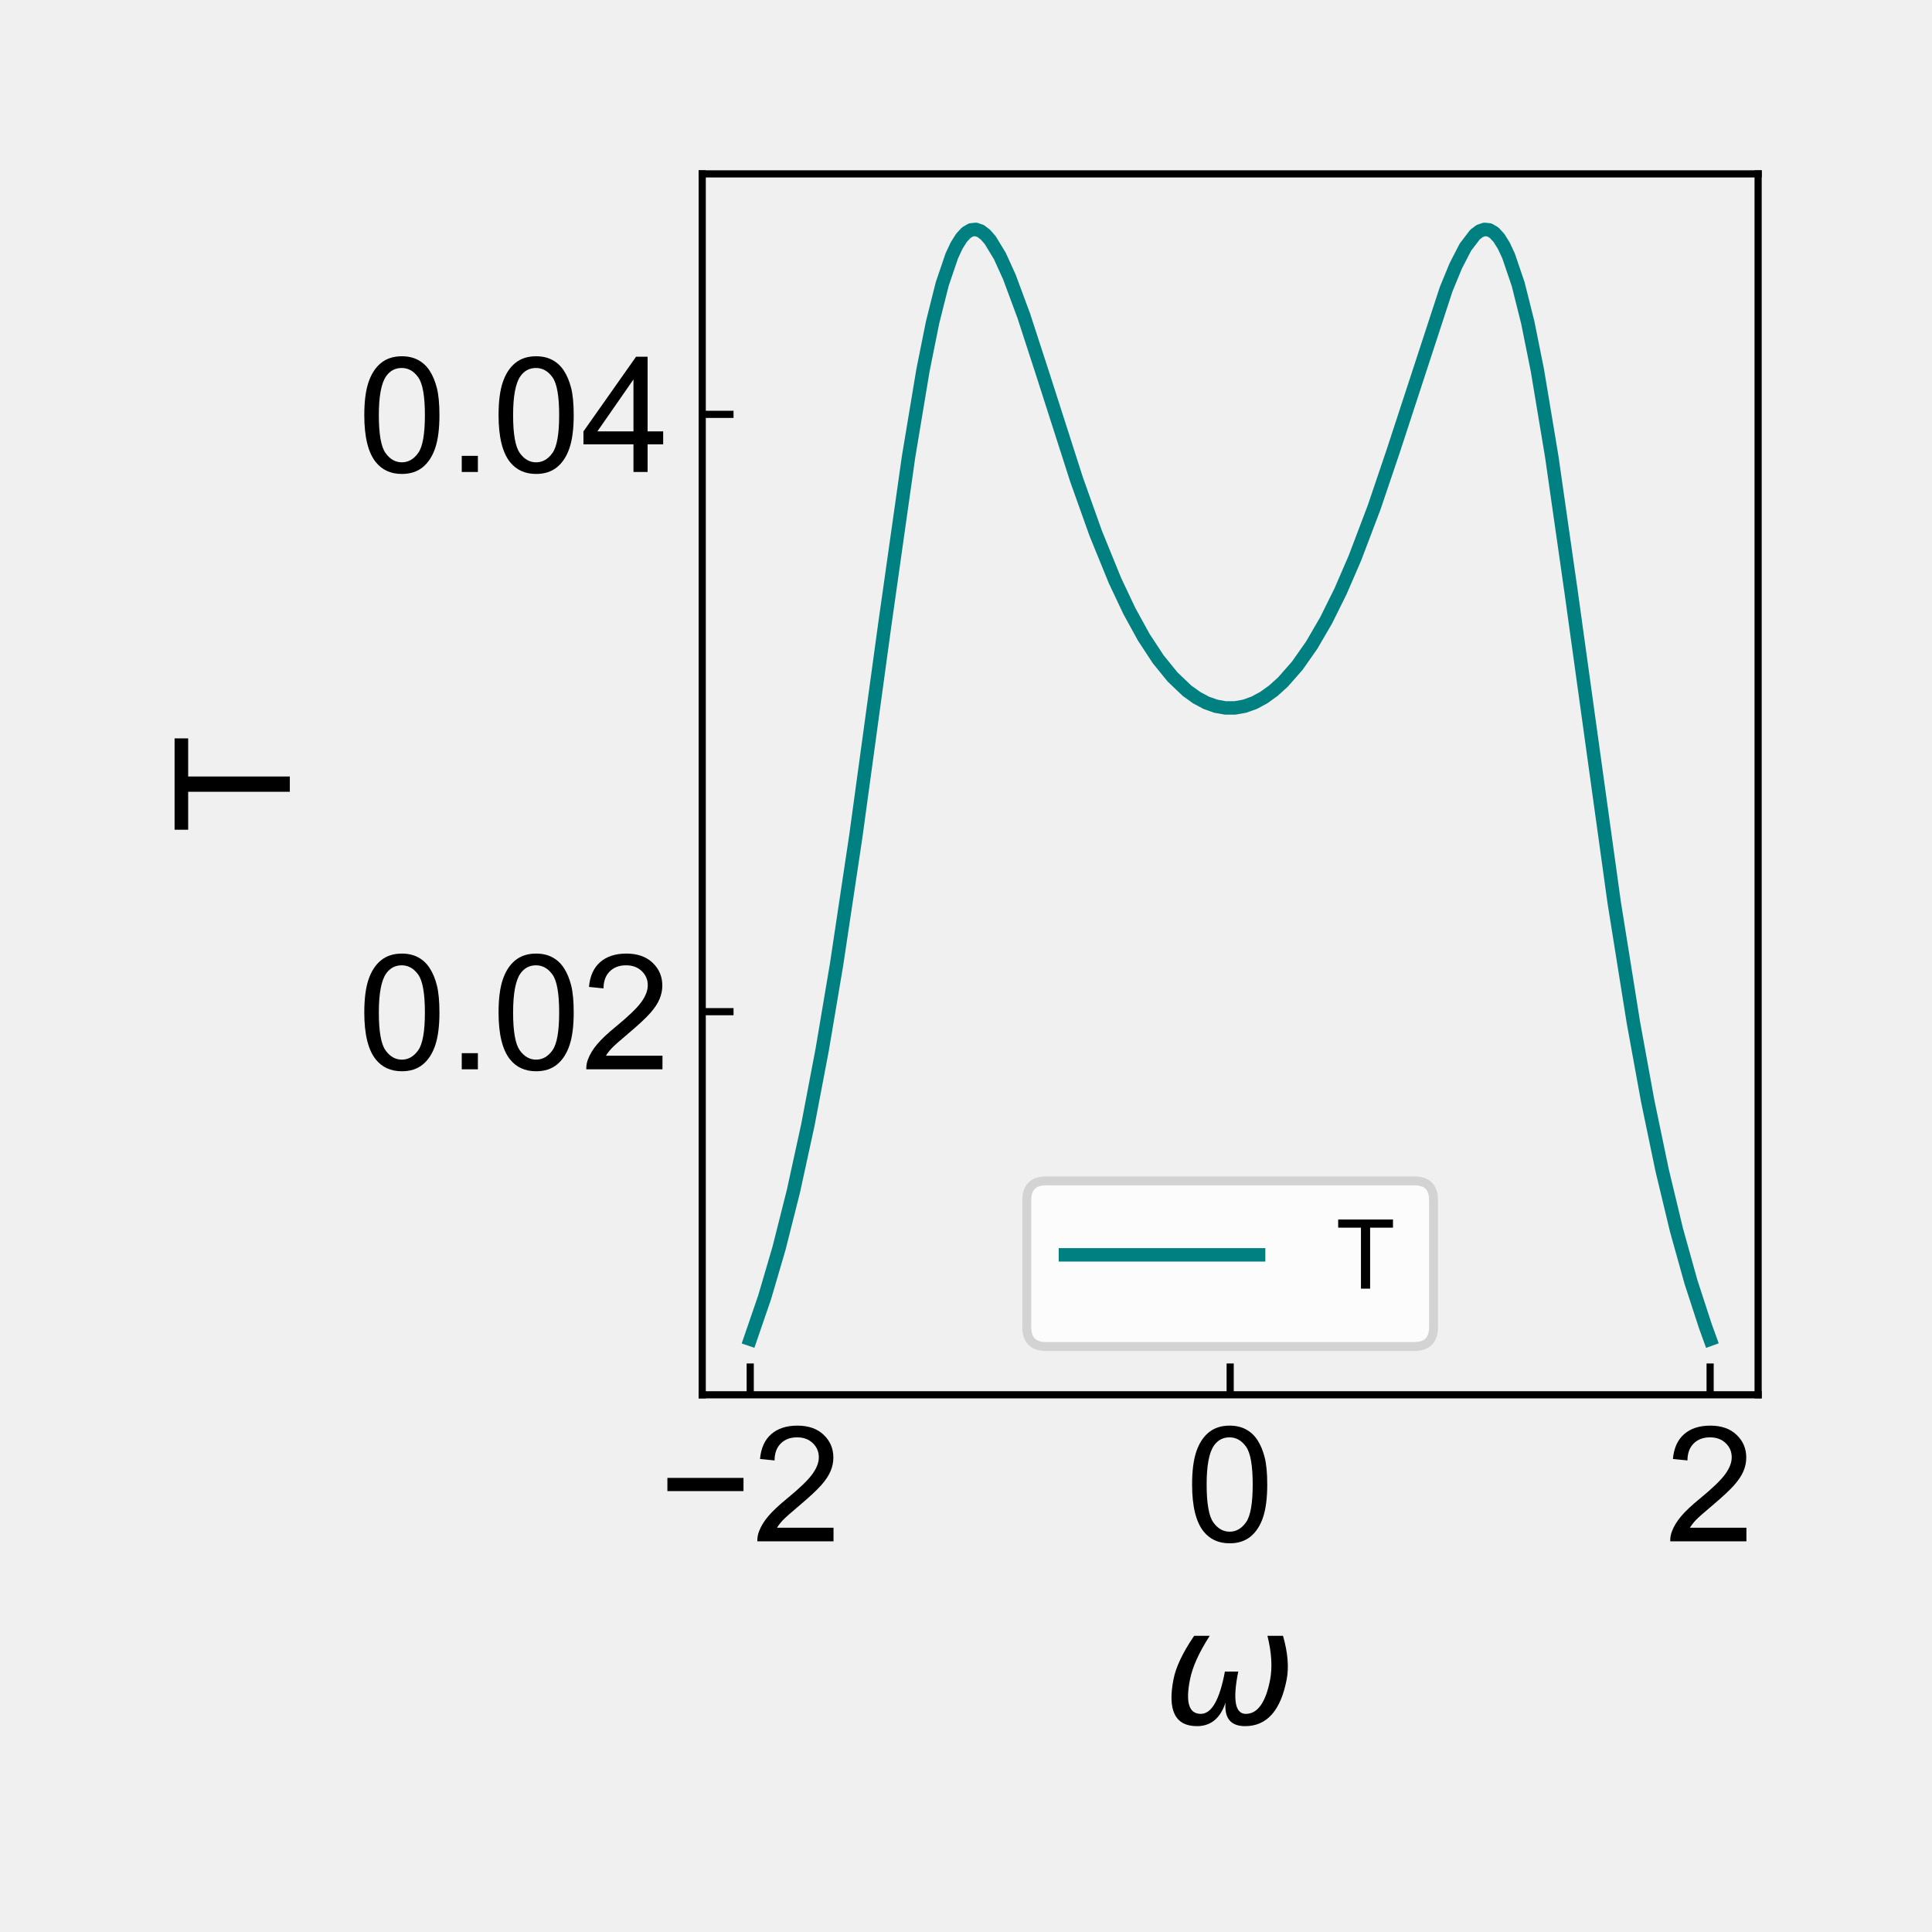
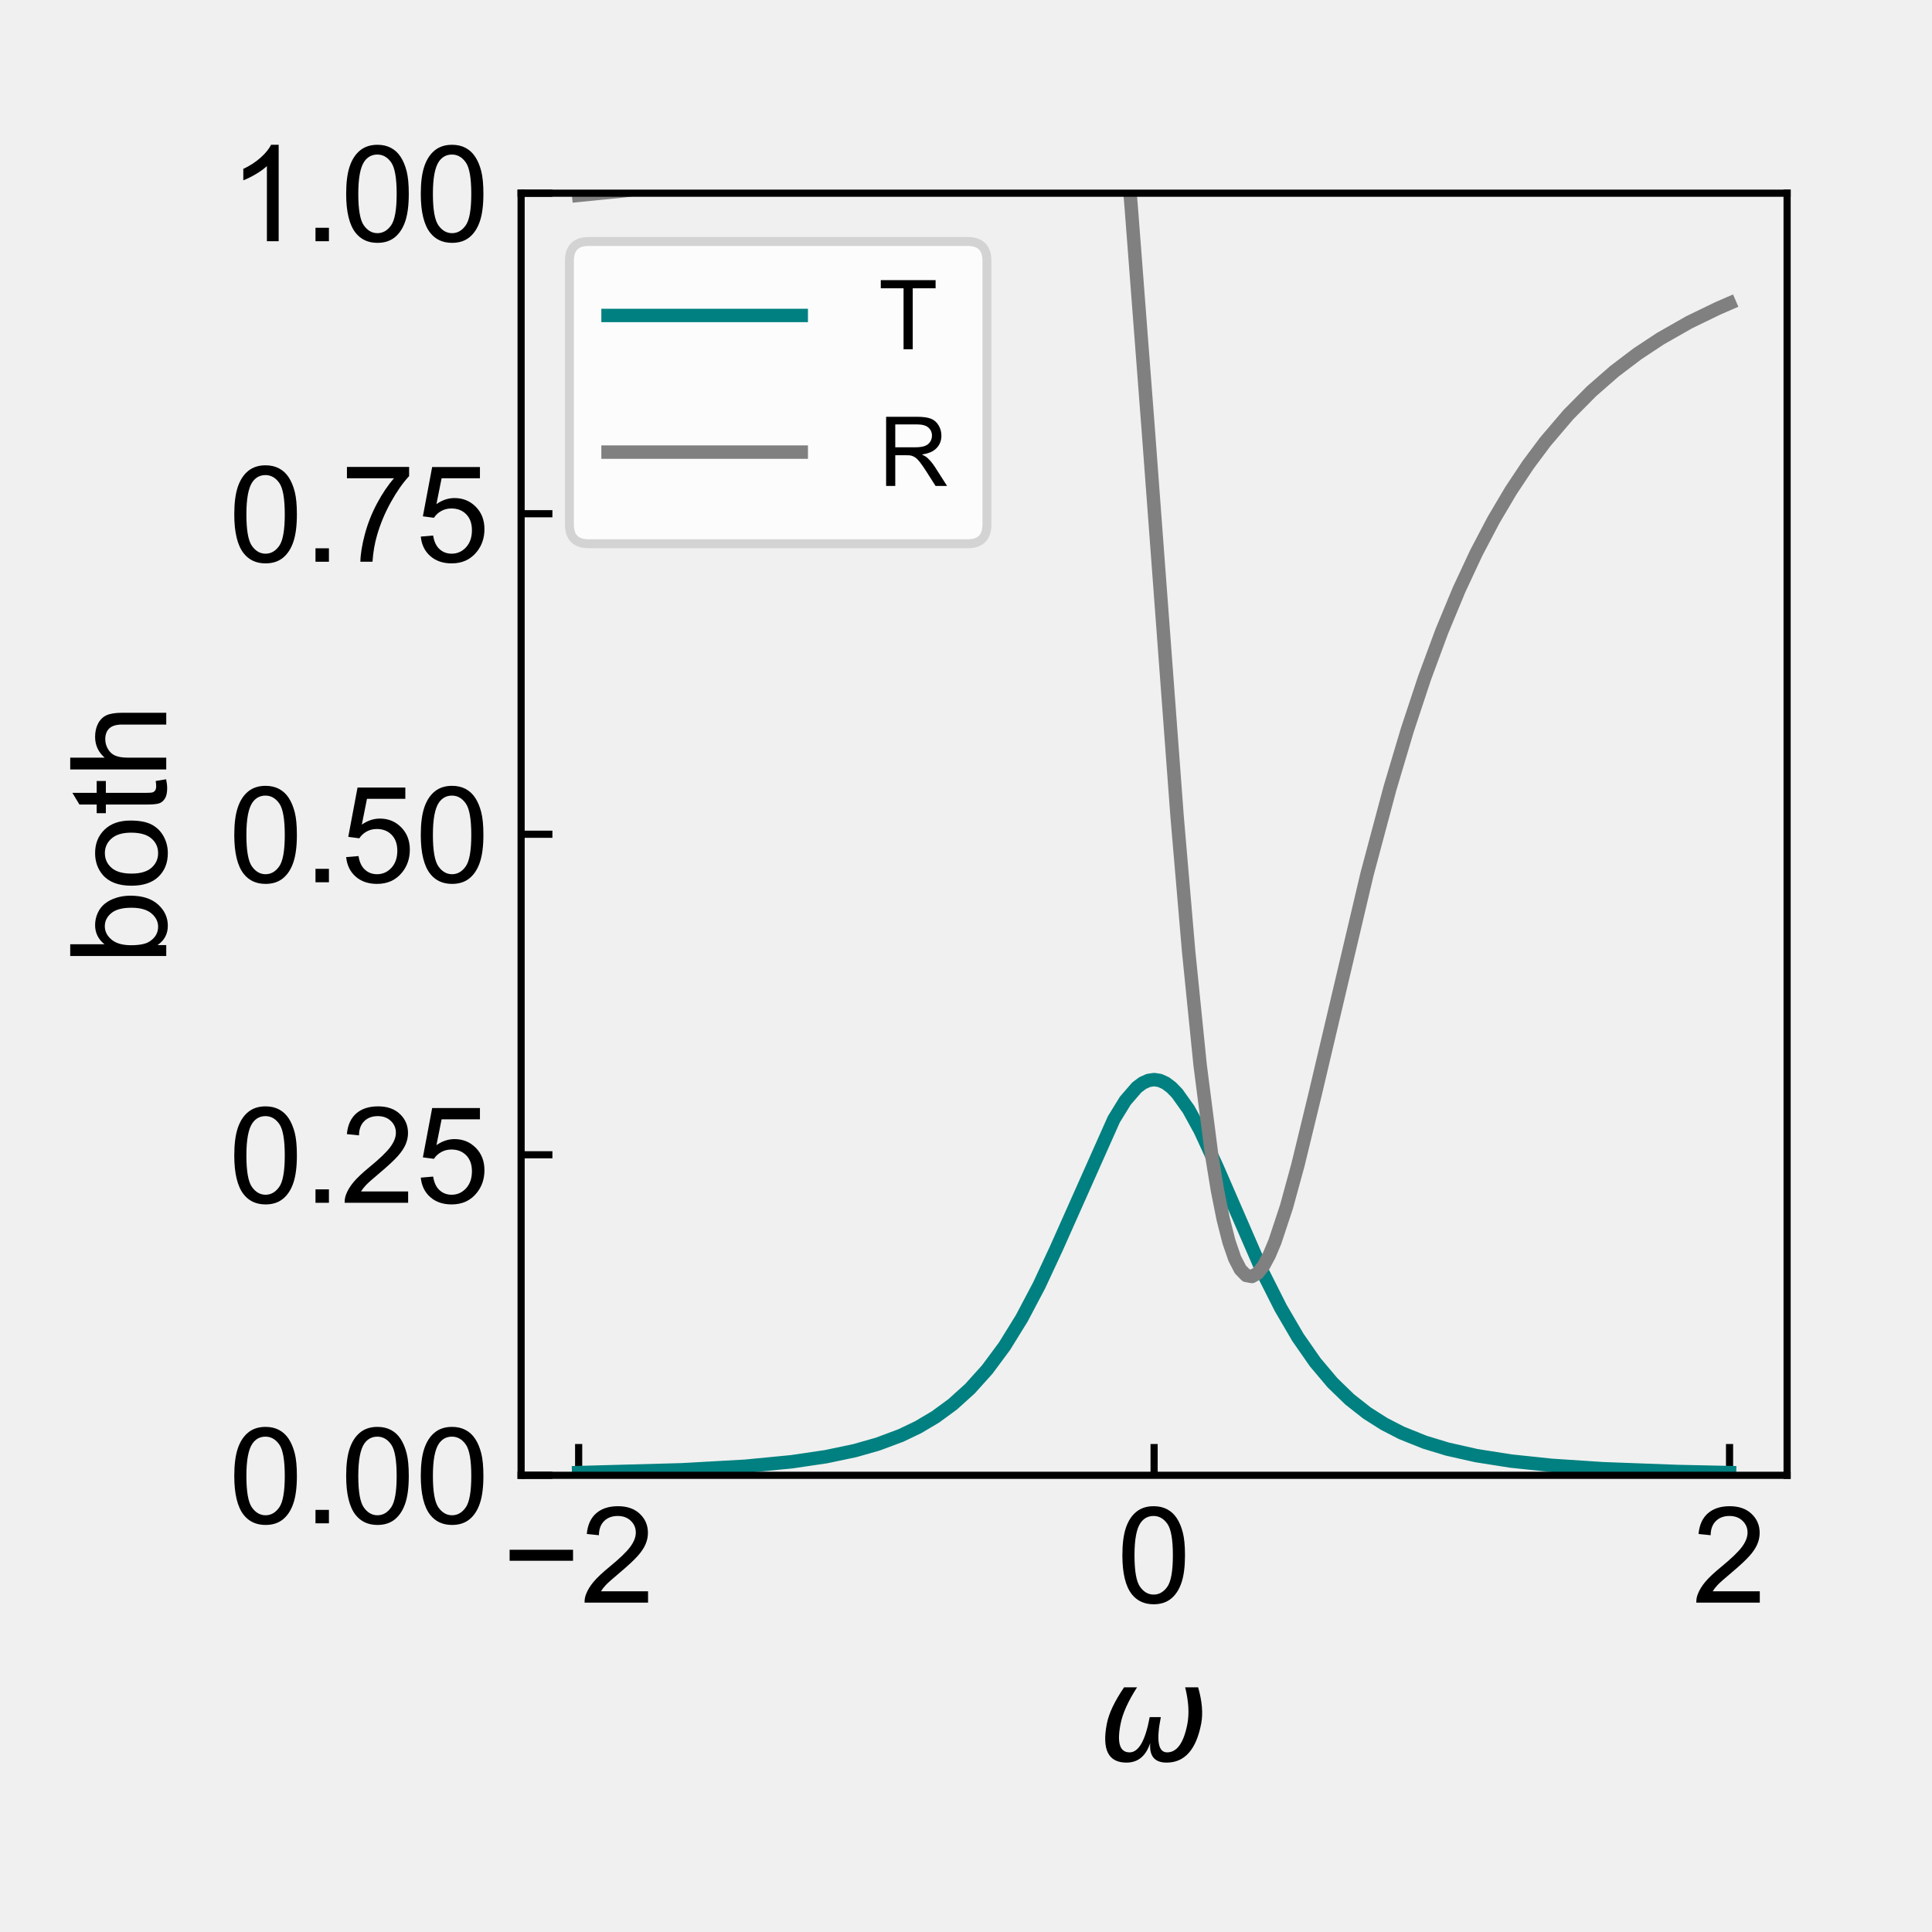
<svg xmlns="http://www.w3.org/2000/svg" xmlns:xlink="http://www.w3.org/1999/xlink" width="216pt" height="216pt" viewBox="0 0 216 216" version="1.1">
  <defs>
    <style type="text/css">*{stroke-linejoin: round; stroke-linecap: butt}</style>
  </defs>
  <g id="figure_1">
    <g id="patch_1">
      <path d="M 0 216  L 216 216  L 216 0  L 0 0  L 0 216  z " style="fill: none" />
    </g>
    <g id="axes_1">
      <g id="patch_2">
-         <path d="M 78.51 155.94  L 196.56 155.94  L 196.56 19.44  L 78.51 19.44  L 78.51 155.94  z " style="fill: none" />
+         <path d="M 58.26 164.94  L 199.8 164.94  L 199.8 21.6  L 58.26 21.6  L 58.26 164.94  z " style="fill: none" />
      </g>
      <g id="matplotlib.axis_1">
        <g id="xtick_1">
          <g id="line2d_1">
            <defs>
-               <path id="ma719324710" d="M 0 0  L 0 -3.5  " style="stroke: #000000; stroke-width: 0.8" />
-             </defs>
-             <g>
-               <use xlink:href="#ma719324710" x="83.876" y="155.94" style="stroke: #000000; stroke-width: 0.8" />
+               <path id="mba23f19460" d="M 0 0  L 0 -3.5  " style="stroke: #000000; stroke-width: 0.8" />
+             </defs>
+             <g>
+               <use xlink:href="#mba23f19460" x="64.694" y="164.94" style="stroke: #000000; stroke-width: 0.8" />
            </g>
          </g>
          <g id="text_1">
-             <g transform="translate(73.6145 172.3241) scale(0.18 -0.18)">
+             <g transform="translate(56.14246 179.1767) scale(0.15 -0.15)">
              <defs>
                <path id="ArialMT-2212" d="M 3381 1997  L 356 1997  L 356 2522  L 3381 2522  L 3381 1997  z " transform="scale(0.015625)" />
                <path id="ArialMT-32" d="M 3222 541  L 3222 0  L 194 0  Q 188 203 259 391  Q 375 700 629 1000  Q 884 1300 1366 1694  Q 2113 2306 2375 2664  Q 2638 3022 2638 3341  Q 2638 3675 2398 3904  Q 2159 4134 1775 4134  Q 1369 4134 1125 3890  Q 881 3647 878 3216  L 300 3275  Q 359 3922 746 4261  Q 1134 4600 1788 4600  Q 2447 4600 2831 4234  Q 3216 3869 3216 3328  Q 3216 3053 3103 2787  Q 2991 2522 2730 2228  Q 2469 1934 1863 1422  Q 1356 997 1212 845  Q 1069 694 975 541  L 3222 541  z " transform="scale(0.015625)" />
              </defs>
              <use xlink:href="#ArialMT-2212" />
              <use xlink:href="#ArialMT-32" x="58.398" />
            </g>
          </g>
        </g>
        <g id="xtick_2">
          <g id="line2d_2">
            <g>
-               <use xlink:href="#ma719324710" x="137.535" y="155.94" style="stroke: #000000; stroke-width: 0.8" />
+               <use xlink:href="#mba23f19460" x="129.03" y="164.94" style="stroke: #000000; stroke-width: 0.8" />
            </g>
          </g>
          <g id="text_2">
-             <g transform="translate(132.5302 172.3241) scale(0.18 -0.18)">
+             <g transform="translate(124.8593 179.1767) scale(0.15 -0.15)">
              <defs>
                <path id="ArialMT-30" d="M 266 2259  Q 266 3072 433 3567  Q 600 4063 929 4331  Q 1259 4600 1759 4600  Q 2128 4600 2406 4451  Q 2684 4303 2865 4023  Q 3047 3744 3150 3342  Q 3253 2941 3253 2259  Q 3253 1453 3087 958  Q 2922 463 2592 192  Q 2263 -78 1759 -78  Q 1097 -78 719 397  Q 266 969 266 2259  z M 844 2259  Q 844 1131 1108 757  Q 1372 384 1759 384  Q 2147 384 2411 759  Q 2675 1134 2675 2259  Q 2675 3391 2411 3762  Q 2147 4134 1753 4134  Q 1366 4134 1134 3806  Q 844 3388 844 2259  z " transform="scale(0.015625)" />
              </defs>
              <use xlink:href="#ArialMT-30" />
            </g>
          </g>
        </g>
        <g id="xtick_3">
          <g id="line2d_3">
            <g>
-               <use xlink:href="#ma719324710" x="191.194" y="155.94" style="stroke: #000000; stroke-width: 0.8" />
+               <use xlink:href="#mba23f19460" x="193.366" y="164.94" style="stroke: #000000; stroke-width: 0.8" />
            </g>
          </g>
          <g id="text_3">
-             <g transform="translate(186.1892 172.3241) scale(0.18 -0.18)">
+             <g transform="translate(189.1957 179.1767) scale(0.15 -0.15)">
              <use xlink:href="#ArialMT-32" />
            </g>
          </g>
        </g>
        <g id="text_4">
-           <g transform="translate(129.975 192.7856) scale(0.18 -0.18)">
+           <g transform="translate(122.73 196.8947) scale(0.15 -0.15)">
            <defs>
              <path id="DejaVuSans-Oblique-3c9" d="M 1369 -91  Q 72 -91 434 1766  Q 575 2500 1256 3500  L 1875 3500  Q 1231 2500 1088 1750  Q 819 397 1519 397  Q 2166 397 2478 2078  L 3009 2078  Q 2669 388 3316 397  Q 4013 403 4275 1750  Q 4419 2500 4169 3500  L 4788 3500  Q 5075 2500 4934 1766  Q 4578 -94 3278 -91  Q 2428 -88 2503 844  Q 2194 -91 1369 -91  z " transform="scale(0.015625)" />
            </defs>
            <use xlink:href="#DejaVuSans-Oblique-3c9" transform="translate(0 0.3125)" />
          </g>
        </g>
      </g>
      <g id="matplotlib.axis_2">
        <g id="ytick_1">
          <g id="line2d_4">
            <defs>
-               <path id="md8b948a101" d="M 0 0  L 3.5 0  " style="stroke: #000000; stroke-width: 0.8" />
-             </defs>
-             <g>
-               <use xlink:href="#md8b948a101" x="78.51" y="113.107" style="stroke: #000000; stroke-width: 0.8" />
+               <path id="m941f89bc6f" d="M 0 0  L 3.5 0  " style="stroke: #000000; stroke-width: 0.8" />
+             </defs>
+             <g>
+               <use xlink:href="#m941f89bc6f" x="58.26" y="164.94" style="stroke: #000000; stroke-width: 0.8" />
            </g>
          </g>
          <g id="text_5">
-             <g transform="translate(39.98031 119.5493) scale(0.18 -0.18)">
+             <g transform="translate(25.56859 170.3084) scale(0.15 -0.15)">
              <defs>
                <path id="ArialMT-2e" d="M 581 0  L 581 641  L 1222 641  L 1222 0  L 581 0  z " transform="scale(0.015625)" />
              </defs>
              <use xlink:href="#ArialMT-30" />
              <use xlink:href="#ArialMT-2e" x="55.615" />
              <use xlink:href="#ArialMT-30" x="83.398" />
-               <use xlink:href="#ArialMT-32" x="139.014" />
+               <use xlink:href="#ArialMT-30" x="139.014" />
            </g>
          </g>
        </g>
        <g id="ytick_2">
          <g id="line2d_5">
            <g>
-               <use xlink:href="#md8b948a101" x="78.51" y="46.326" style="stroke: #000000; stroke-width: 0.8" />
+               <use xlink:href="#m941f89bc6f" x="58.26" y="129.105" style="stroke: #000000; stroke-width: 0.8" />
            </g>
          </g>
          <g id="text_6">
-             <g transform="translate(39.98031 52.76777) scale(0.18 -0.18)">
-               <defs>
-                 <path id="ArialMT-34" d="M 2069 0  L 2069 1097  L 81 1097  L 81 1613  L 2172 4581  L 2631 4581  L 2631 1613  L 3250 1613  L 3250 1097  L 2631 1097  L 2631 0  L 2069 0  z M 2069 1613  L 2069 3678  L 634 1613  L 2069 1613  z " transform="scale(0.015625)" />
-               </defs>
-               <use xlink:href="#ArialMT-30" />
+             <g transform="translate(25.56859 134.4734) scale(0.15 -0.15)">
+               <defs>
+                 <path id="ArialMT-35" d="M 266 1200  L 856 1250  Q 922 819 1161 601  Q 1400 384 1738 384  Q 2144 384 2425 690  Q 2706 997 2706 1503  Q 2706 1984 2436 2262  Q 2166 2541 1728 2541  Q 1456 2541 1237 2417  Q 1019 2294 894 2097  L 366 2166  L 809 4519  L 3088 4519  L 3088 3981  L 1259 3981  L 1013 2750  Q 1425 3038 1878 3038  Q 2478 3038 2890 2622  Q 3303 2206 3303 1553  Q 3303 931 2941 478  Q 2500 -78 1738 -78  Q 1113 -78 717 272  Q 322 622 266 1200  z " transform="scale(0.015625)" />
+               </defs>
+               <use xlink:href="#ArialMT-30" />
+               <use xlink:href="#ArialMT-2e" x="55.615" />
+               <use xlink:href="#ArialMT-32" x="83.398" />
+               <use xlink:href="#ArialMT-35" x="139.014" />
+             </g>
+           </g>
+         </g>
+         <g id="ytick_3">
+           <g id="line2d_6">
+             <g>
+               <use xlink:href="#m941f89bc6f" x="58.26" y="93.27" style="stroke: #000000; stroke-width: 0.8" />
+             </g>
+           </g>
+           <g id="text_7">
+             <g transform="translate(25.56859 98.63836) scale(0.15 -0.15)">
+               <use xlink:href="#ArialMT-30" />
+               <use xlink:href="#ArialMT-2e" x="55.615" />
+               <use xlink:href="#ArialMT-35" x="83.398" />
+               <use xlink:href="#ArialMT-30" x="139.014" />
+             </g>
+           </g>
+         </g>
+         <g id="ytick_4">
+           <g id="line2d_7">
+             <g>
+               <use xlink:href="#m941f89bc6f" x="58.26" y="57.435" style="stroke: #000000; stroke-width: 0.8" />
+             </g>
+           </g>
+           <g id="text_8">
+             <g transform="translate(25.56859 62.80336) scale(0.15 -0.15)">
+               <defs>
+                 <path id="ArialMT-37" d="M 303 3981  L 303 4522  L 3269 4522  L 3269 4084  Q 2831 3619 2401 2847  Q 1972 2075 1738 1259  Q 1569 684 1522 0  L 944 0  Q 953 541 1156 1306  Q 1359 2072 1739 2783  Q 2119 3494 2547 3981  L 303 3981  z " transform="scale(0.015625)" />
+               </defs>
+               <use xlink:href="#ArialMT-30" />
+               <use xlink:href="#ArialMT-2e" x="55.615" />
+               <use xlink:href="#ArialMT-37" x="83.398" />
+               <use xlink:href="#ArialMT-35" x="139.014" />
+             </g>
+           </g>
+         </g>
+         <g id="ytick_5">
+           <g id="line2d_8">
+             <g>
+               <use xlink:href="#m941f89bc6f" x="58.26" y="21.6" style="stroke: #000000; stroke-width: 0.8" />
+             </g>
+           </g>
+           <g id="text_9">
+             <g transform="translate(25.56859 26.96836) scale(0.15 -0.15)">
+               <defs>
+                 <path id="ArialMT-31" d="M 2384 0  L 1822 0  L 1822 3584  Q 1619 3391 1289 3197  Q 959 3003 697 2906  L 697 3450  Q 1169 3672 1522 3987  Q 1875 4303 2022 4600  L 2384 4600  L 2384 0  z " transform="scale(0.015625)" />
+               </defs>
+               <use xlink:href="#ArialMT-31" />
              <use xlink:href="#ArialMT-2e" x="55.615" />
              <use xlink:href="#ArialMT-30" x="83.398" />
-               <use xlink:href="#ArialMT-34" x="139.014" />
-             </g>
-           </g>
-         </g>
-         <g id="text_7">
-           <g transform="translate(32.40281 93.18703) rotate(-90) scale(0.18 -0.18)">
-             <defs>
-               <path id="ArialMT-54" d="M 1659 0  L 1659 4041  L 150 4041  L 150 4581  L 3781 4581  L 3781 4041  L 2266 4041  L 2266 0  L 1659 0  z " transform="scale(0.015625)" />
-             </defs>
-             <use xlink:href="#ArialMT-54" />
-           </g>
-         </g>
-       </g>
-       <g id="line2d_6">
-         <path d="M 83.876 149.735  L 85.486 145.044  L 87.095 139.561  L 88.705 133.18  L 90.315 125.799  L 91.925 117.344  L 93.535 107.797  L 95.681 93.5  L 98.9 69.972  L 101.583 51.039  L 103.193 41.375  L 104.266 36.041  L 105.34 31.758  L 106.413 28.604  L 106.949 27.46  L 107.486 26.6  L 108.022 26.018  L 108.559 25.703  L 109.096 25.645  L 109.632 25.826  L 110.169 26.232  L 110.705 26.844  L 111.779 28.61  L 112.852 30.973  L 114.462 35.314  L 116.608 41.913  L 120.364 53.624  L 122.51 59.646  L 124.657 64.913  L 126.267 68.318  L 127.876 71.247  L 129.486 73.701  L 131.096 75.688  L 132.706 77.22  L 133.779 77.993  L 134.852 78.571  L 135.925 78.954  L 136.998 79.146  L 138.072 79.146  L 139.145 78.954  L 140.218 78.571  L 141.291 77.993  L 142.364 77.22  L 143.438 76.249  L 145.047 74.415  L 146.657 72.117  L 148.267 69.348  L 149.877 66.101  L 151.486 62.38  L 153.633 56.721  L 155.779 50.381  L 161.682 32.331  L 162.755 29.727  L 163.828 27.643  L 164.901 26.232  L 165.438 25.826  L 165.974 25.645  L 166.511 25.703  L 167.048 26.018  L 167.584 26.6  L 168.121 27.46  L 168.657 28.604  L 169.73 31.758  L 170.804 36.041  L 171.877 41.375  L 173.487 51.039  L 175.633 66.026  L 180.462 100.853  L 182.609 114.282  L 184.218 123.102  L 185.828 130.835  L 187.438 137.539  L 189.048 143.309  L 190.657 148.253  L 191.194 149.735  L 191.194 149.735  " clip-path="url(#pdafeef5cb0)" style="fill: none; stroke: #008080; stroke-width: 1.5; stroke-linecap: square" />
+               <use xlink:href="#ArialMT-30" x="139.014" />
+             </g>
+           </g>
+         </g>
+         <g id="text_10">
+           <g transform="translate(18.58734 107.8657) rotate(-90) scale(0.15 -0.15)">
+             <defs>
+               <path id="ArialMT-62" d="M 941 0  L 419 0  L 419 4581  L 981 4581  L 981 2947  Q 1338 3394 1891 3394  Q 2197 3394 2470 3270  Q 2744 3147 2920 2923  Q 3097 2700 3197 2384  Q 3297 2069 3297 1709  Q 3297 856 2875 390  Q 2453 -75 1863 -75  Q 1275 -75 941 416  L 941 0  z M 934 1684  Q 934 1088 1097 822  Q 1363 388 1816 388  Q 2184 388 2453 708  Q 2722 1028 2722 1663  Q 2722 2313 2464 2622  Q 2206 2931 1841 2931  Q 1472 2931 1203 2611  Q 934 2291 934 1684  z " transform="scale(0.015625)" />
+               <path id="ArialMT-6f" d="M 213 1659  Q 213 2581 725 3025  Q 1153 3394 1769 3394  Q 2453 3394 2887 2945  Q 3322 2497 3322 1706  Q 3322 1066 3130 698  Q 2938 331 2570 128  Q 2203 -75 1769 -75  Q 1072 -75 642 372  Q 213 819 213 1659  z M 791 1659  Q 791 1022 1069 705  Q 1347 388 1769 388  Q 2188 388 2466 706  Q 2744 1025 2744 1678  Q 2744 2294 2464 2611  Q 2184 2928 1769 2928  Q 1347 2928 1069 2612  Q 791 2297 791 1659  z " transform="scale(0.015625)" />
+               <path id="ArialMT-74" d="M 1650 503  L 1731 6  Q 1494 -44 1306 -44  Q 1000 -44 831 53  Q 663 150 594 308  Q 525 466 525 972  L 525 2881  L 113 2881  L 113 3319  L 525 3319  L 525 4141  L 1084 4478  L 1084 3319  L 1650 3319  L 1650 2881  L 1084 2881  L 1084 941  Q 1084 700 1114 631  Q 1144 563 1211 522  Q 1278 481 1403 481  Q 1497 481 1650 503  z " transform="scale(0.015625)" />
+               <path id="ArialMT-68" d="M 422 0  L 422 4581  L 984 4581  L 984 2938  Q 1378 3394 1978 3394  Q 2347 3394 2619 3248  Q 2891 3103 3008 2847  Q 3125 2591 3125 2103  L 3125 0  L 2563 0  L 2563 2103  Q 2563 2525 2380 2717  Q 2197 2909 1863 2909  Q 1613 2909 1392 2779  Q 1172 2650 1078 2428  Q 984 2206 984 1816  L 984 0  L 422 0  z " transform="scale(0.015625)" />
+             </defs>
+             <use xlink:href="#ArialMT-62" />
+             <use xlink:href="#ArialMT-6f" x="55.615" />
+             <use xlink:href="#ArialMT-74" x="111.23" />
+             <use xlink:href="#ArialMT-68" x="139.014" />
+           </g>
+         </g>
+       </g>
+       <g id="line2d_9">
+         <path d="M 64.694 164.638  L 76.274 164.323  L 83.351 163.925  L 88.498 163.428  L 92.358 162.858  L 95.575 162.181  L 98.149 161.449  L 100.722 160.485  L 102.652 159.561  L 104.582 158.418  L 106.512 157.004  L 108.442 155.26  L 110.372 153.117  L 112.303 150.512  L 114.233 147.391  L 116.163 143.736  L 118.093 139.592  L 124.526 125.15  L 125.813 123.058  L 127.1 121.571  L 127.743 121.09  L 128.387 120.797  L 129.03 120.699  L 129.673 120.797  L 130.317 121.09  L 130.96 121.571  L 131.603 122.231  L 132.89 124.037  L 134.177 126.379  L 136.107 130.564  L 141.254 142.404  L 143.184 146.232  L 145.114 149.531  L 147.044 152.304  L 148.974 154.593  L 150.904 156.463  L 152.834 157.98  L 154.765 159.206  L 156.695 160.198  L 159.268 161.233  L 161.842 162.016  L 165.058 162.74  L 168.919 163.348  L 173.422 163.822  L 179.212 164.205  L 187.576 164.515  L 193.366 164.638  L 193.366 164.638  " clip-path="url(#p224686f12c)" style="fill: none; stroke: #008080; stroke-width: 1.5; stroke-linecap: square" />
+       </g>
+       <g id="line2d_10">
+         <path d="M 64.694 21.841  L 69.841 21.325  L 74.344 20.65  L 78.204 19.831  L 81.421 18.913  L 83.995 17.978  L 86.568 16.816  L 89.141 15.371  L 91.072 14.061  L 93.002 12.519  L 94.932 10.706  L 96.862 8.58  L 98.792 6.096  L 100.722 3.208  L 102.652 -0.122  L 103.118 -1  M 124.242 -1  L 125.17 8.184  L 126.457 22.967  L 128.387 48.174  L 131.603 91.301  L 132.89 106.351  L 134.177 119.083  L 135.464 129.105  L 136.107 133.047  L 136.75 136.279  L 137.394 138.817  L 138.037 140.69  L 138.68 141.935  L 139.324 142.593  L 139.967 142.713  L 140.611 142.344  L 141.254 141.537  L 141.897 140.343  L 142.541 138.813  L 143.827 134.929  L 145.114 130.232  L 147.044 122.287  L 152.834 97.734  L 155.408 88.1  L 157.338 81.624  L 159.268 75.794  L 161.198 70.579  L 163.128 65.93  L 165.058 61.797  L 166.988 58.124  L 168.919 54.859  L 170.849 51.956  L 172.779 49.371  L 175.352 46.353  L 177.926 43.753  L 180.499 41.505  L 183.073 39.553  L 185.646 37.853  L 188.863 36.022  L 192.08 34.464  L 193.366 33.906  L 193.366 33.906  " clip-path="url(#p224686f12c)" style="fill: none; stroke: #808080; stroke-width: 1.5; stroke-linecap: square" />
      </g>
      <g id="patch_3">
-         <path d="M 78.51 155.94  L 78.51 19.44  " style="fill: none; stroke: #000000; stroke-width: 0.8; stroke-linejoin: miter; stroke-linecap: square" />
+         <path d="M 58.26 164.94  L 58.26 21.6  " style="fill: none; stroke: #000000; stroke-width: 0.8; stroke-linejoin: miter; stroke-linecap: square" />
      </g>
      <g id="patch_4">
-         <path d="M 196.56 155.94  L 196.56 19.44  " style="fill: none; stroke: #000000; stroke-width: 0.8; stroke-linejoin: miter; stroke-linecap: square" />
+         <path d="M 199.8 164.94  L 199.8 21.6  " style="fill: none; stroke: #000000; stroke-width: 0.8; stroke-linejoin: miter; stroke-linecap: square" />
      </g>
      <g id="patch_5">
-         <path d="M 78.51 155.94  L 196.56 155.94  " style="fill: none; stroke: #000000; stroke-width: 0.8; stroke-linejoin: miter; stroke-linecap: square" />
+         <path d="M 58.26 164.94  L 199.8 164.94  " style="fill: none; stroke: #000000; stroke-width: 0.8; stroke-linejoin: miter; stroke-linecap: square" />
      </g>
      <g id="patch_6">
-         <path d="M 78.51 19.44  L 196.56 19.44  " style="fill: none; stroke: #000000; stroke-width: 0.8; stroke-linejoin: miter; stroke-linecap: square" />
+         <path d="M 58.26 21.6  L 199.8 21.6  " style="fill: none; stroke: #000000; stroke-width: 0.8; stroke-linejoin: miter; stroke-linecap: square" />
      </g>
      <g id="legend_1">
        <g id="patch_7">
-           <path d="M 116.957 150.54  L 158.113 150.54  Q 160.273 150.54 160.273 148.38  L 160.273 134.183  Q 160.273 132.023 158.113 132.023  L 116.957 132.023  Q 114.797 132.023 114.797 134.183  L 114.797 148.38  Q 114.797 150.54 116.957 150.54  z " style="fill: #ffffff; opacity: 0.8; stroke: #cccccc; stroke-linejoin: miter" />
-         </g>
-         <g id="line2d_7">
-           <path d="M 119.117 140.293  L 129.917 140.293  L 140.717 140.293  " style="fill: none; stroke: #008080; stroke-width: 1.5; stroke-linecap: square" />
-         </g>
-         <g id="text_8">
-           <g transform="translate(149.3568 144.0735) scale(0.108 -0.108)">
+           <path d="M 65.82 60.794  L 108.18 60.794  Q 110.34 60.794 110.34 58.634  L 110.34 29.16  Q 110.34 27 108.18 27  L 65.82 27  Q 63.66 27 63.66 29.16  L 63.66 58.634  Q 63.66 60.794 65.82 60.794  z " style="fill: #ffffff; opacity: 0.8; stroke: #cccccc; stroke-linejoin: miter" />
+         </g>
+         <g id="line2d_11">
+           <path d="M 67.98 35.27  L 78.78 35.27  L 89.58 35.27  " style="fill: none; stroke: #008080; stroke-width: 1.5; stroke-linecap: square" />
+         </g>
+         <g id="text_11">
+           <g transform="translate(98.22 39.05044) scale(0.108 -0.108)">
+             <defs>
+               <path id="ArialMT-54" d="M 1659 0  L 1659 4041  L 150 4041  L 150 4581  L 3781 4581  L 3781 4041  L 2266 4041  L 2266 0  L 1659 0  z " transform="scale(0.015625)" />
+             </defs>
            <use xlink:href="#ArialMT-54" />
+           </g>
+         </g>
+         <g id="line2d_12">
+           <path d="M 67.98 50.547  L 78.78 50.547  L 89.58 50.547  " style="fill: none; stroke: #808080; stroke-width: 1.5; stroke-linecap: square" />
+         </g>
+         <g id="text_12">
+           <g transform="translate(98.22 54.32738) scale(0.108 -0.108)">
+             <defs>
+               <path id="ArialMT-52" d="M 503 0  L 503 4581  L 2534 4581  Q 3147 4581 3465 4457  Q 3784 4334 3975 4021  Q 4166 3709 4166 3331  Q 4166 2844 3850 2509  Q 3534 2175 2875 2084  Q 3116 1969 3241 1856  Q 3506 1613 3744 1247  L 4541 0  L 3778 0  L 3172 953  Q 2906 1366 2734 1584  Q 2563 1803 2427 1890  Q 2291 1978 2150 2013  Q 2047 2034 1813 2034  L 1109 2034  L 1109 0  L 503 0  z M 1109 2559  L 2413 2559  Q 2828 2559 3062 2645  Q 3297 2731 3419 2920  Q 3541 3109 3541 3331  Q 3541 3656 3305 3865  Q 3069 4075 2559 4075  L 1109 4075  L 1109 2559  z " transform="scale(0.015625)" />
+             </defs>
+             <use xlink:href="#ArialMT-52" />
          </g>
        </g>
      </g>
    </g>
  </g>
  <defs>
-     <clipPath id="pdafeef5cb0">
-       <rect x="78.51" y="19.44" width="118.05" height="136.5" />
+     <clipPath id="p224686f12c">
+       <rect x="58.26" y="21.6" width="141.54" height="143.34" />
    </clipPath>
  </defs>
</svg>
